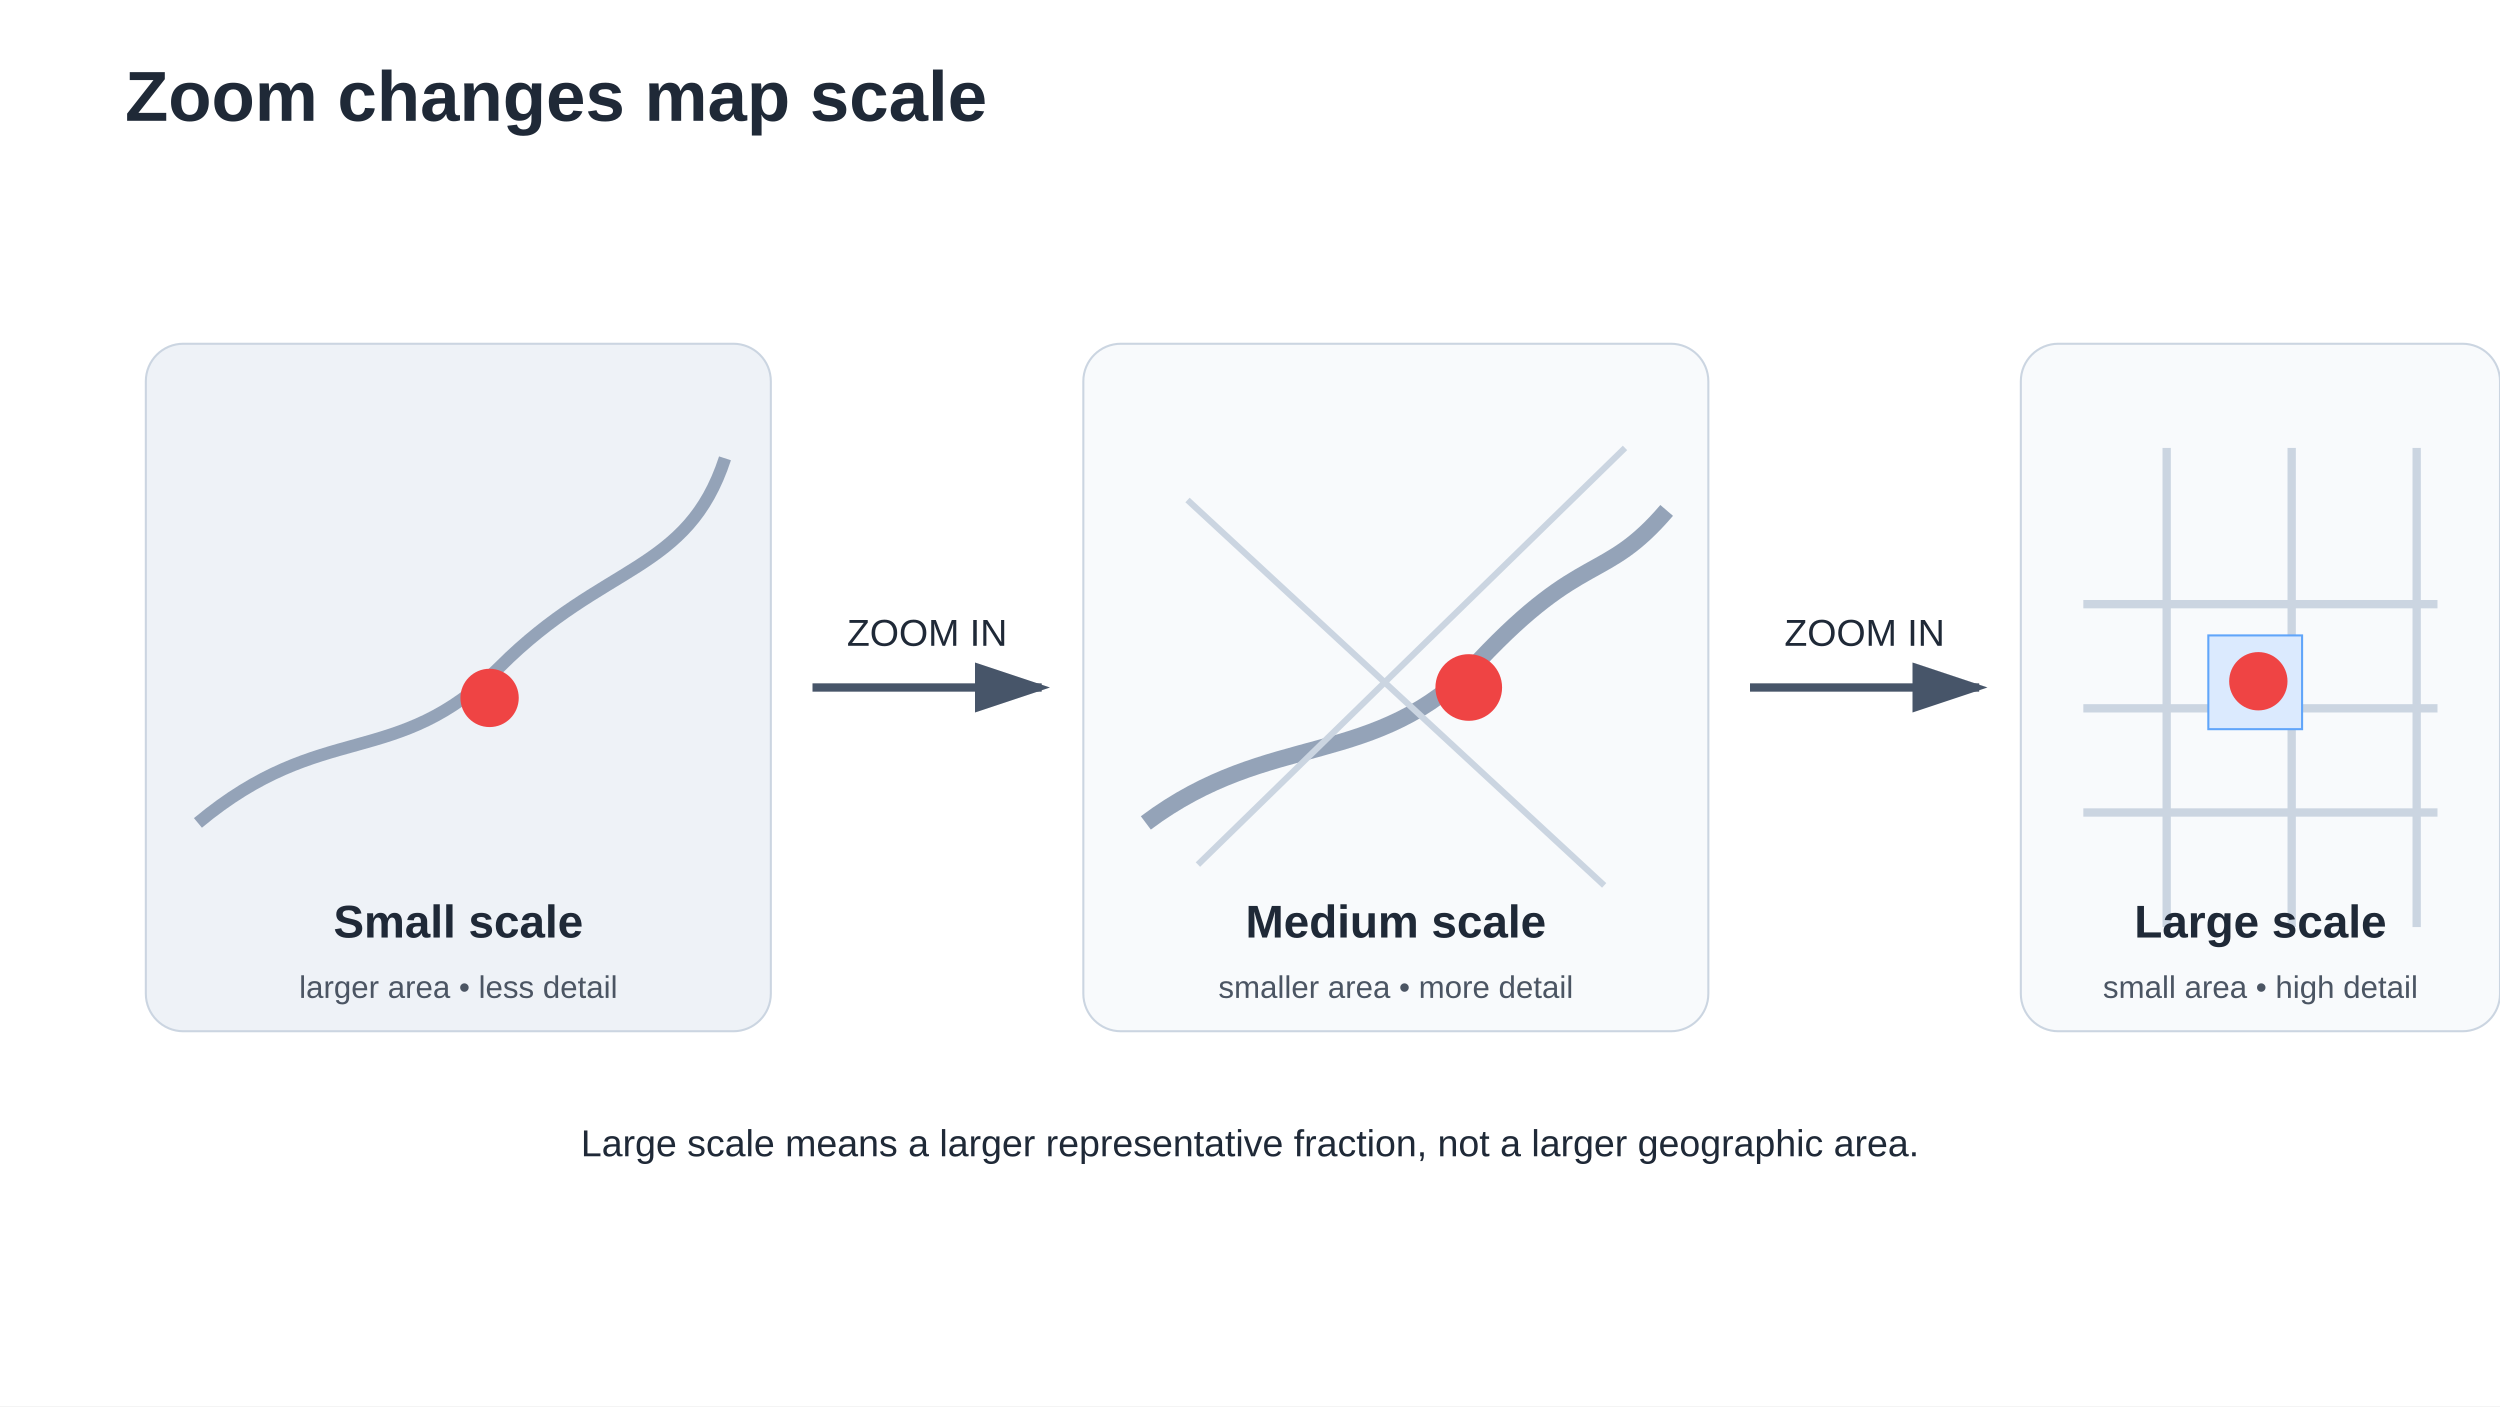
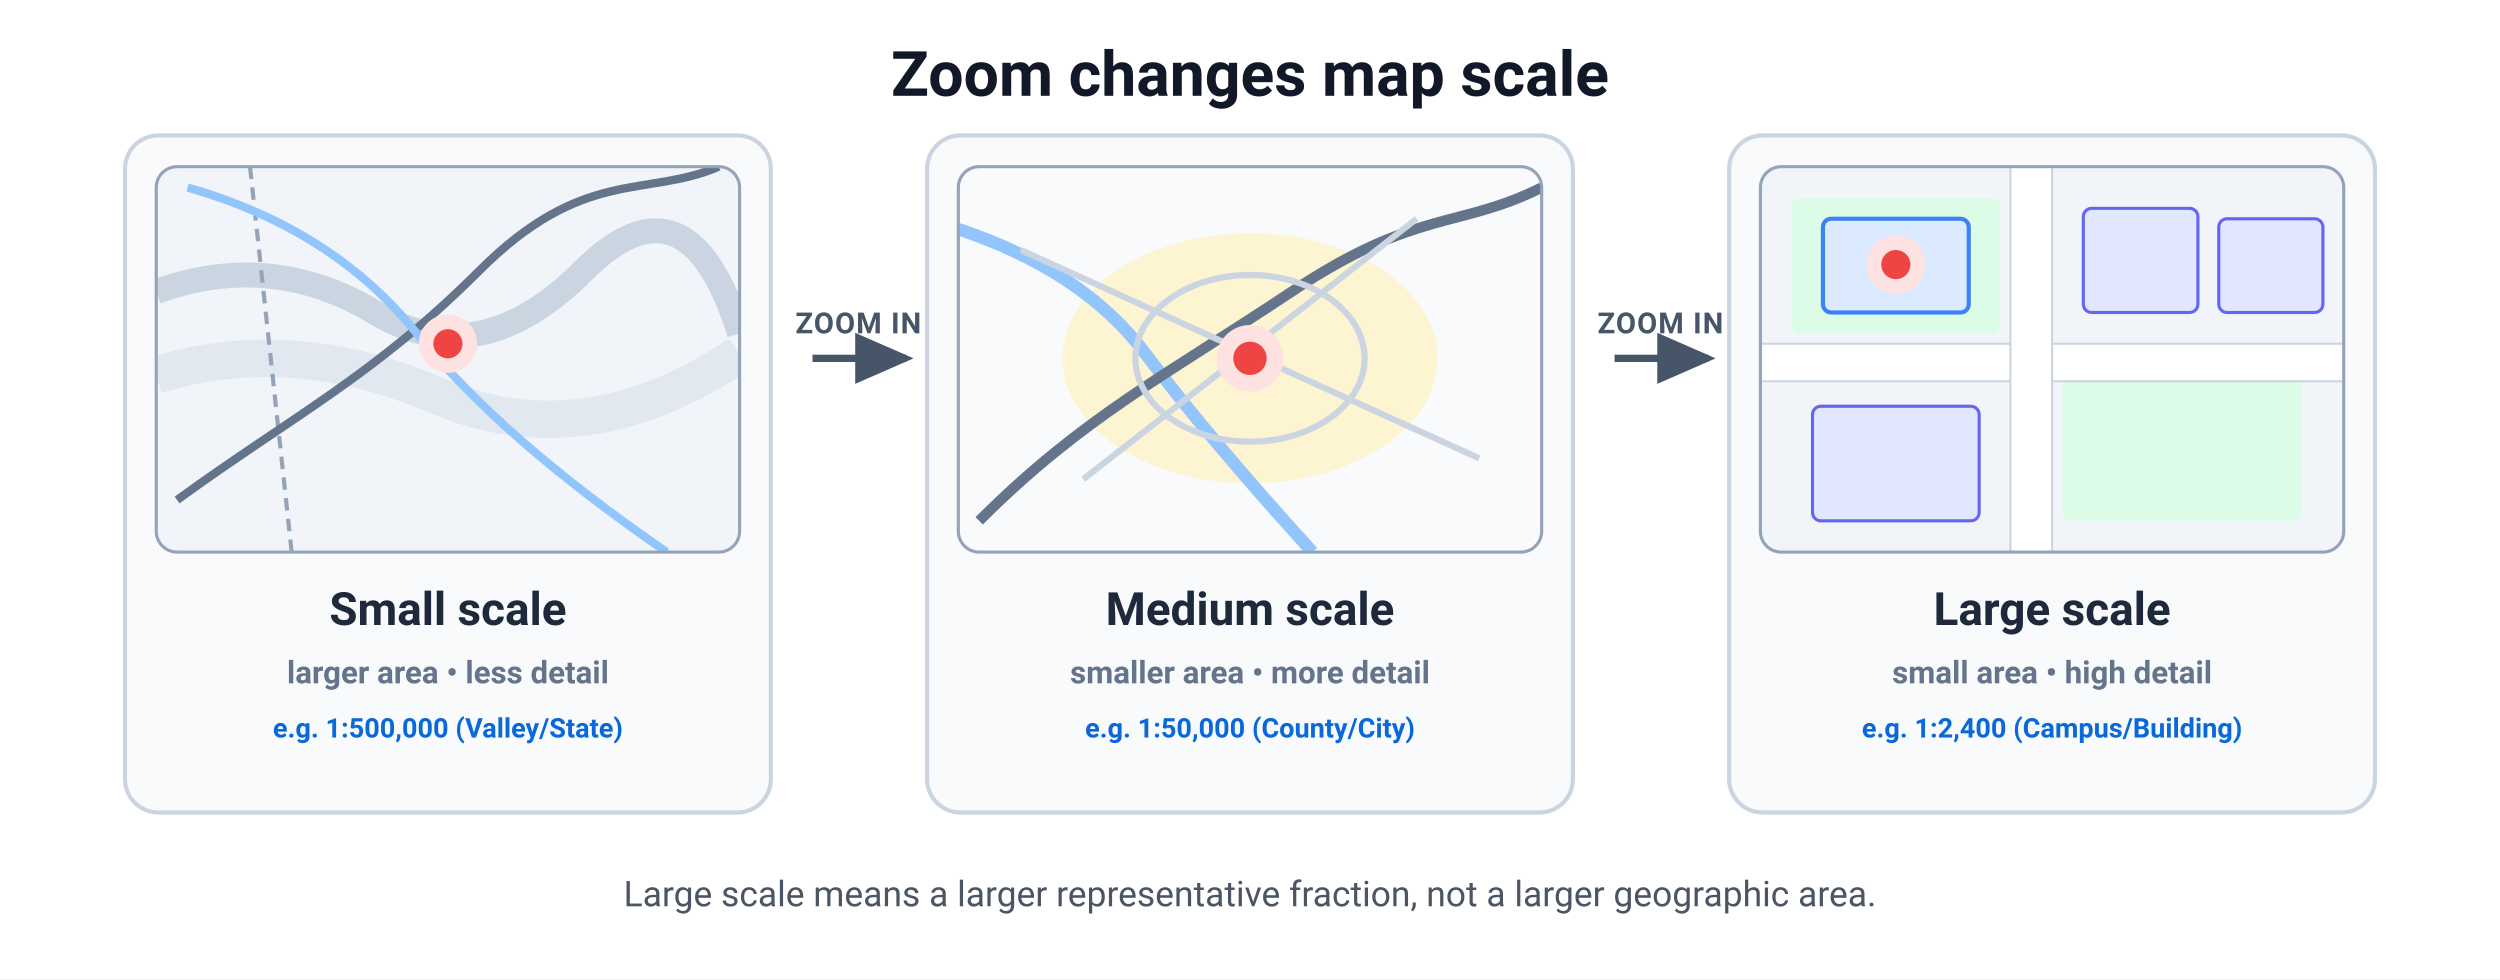
- <svg xmlns="http://www.w3.org/2000/svg" width="1200" height="675" viewBox="0 0 1200 675">
-   <rect width="1200" height="675" fill="#fff" />
-   <style>.t{font-family:Arial,Helvetica,sans-serif;fill:#1f2937}.h{font-size:34px;font-weight:700}.l{font-size:22px;font-weight:700}.m{font-size:18px}.sm{font-size:15px;fill:#4b5563}</style>
-   <text x="60" y="58" class="t h">Zoom changes map scale</text>
+ <svg xmlns="http://www.w3.org/2000/svg" width="1200" height="470" viewBox="0 0 1200 470">
+   <rect width="1200" height="470" fill="#ffffff" />
+   <style>
+     .t { font-family: -apple-system, BlinkMacSystemFont, "Segoe UI", Roboto, Helvetica, Arial, sans-serif; fill: #1f2937; }
+     .h { font-size: 30px; font-weight: 700; fill: #111827; }
+     .l { font-size: 22px; font-weight: 700; fill: #1e293b; }
+     .m { font-size: 17px; fill: #4b5563; }
+     .sm { font-size: 15px; fill: #64748b; font-weight: 600; }
+     .scale-tag { font-size: 13px; font-weight: 700; fill: #0969da; }
+     .zoom-text { font-size: 14px; font-weight: 700; fill: #475569; letter-spacing: 0.5px; }
+   </style>
+   <text x="600" y="46" text-anchor="middle" class="t h">Zoom changes map scale</text>
  <defs>
-     <marker id="a" markerWidth="10" markerHeight="10" refX="8" refY="3" orient="auto">
-       <path d="M0,0 L0,6 L9,3 z" fill="#475569" />
+     <marker id="zoom-arrow" markerWidth="10" markerHeight="10" refX="7" refY="3.5" orient="auto">
+       <polygon points="0 0, 8 3.5, 0 7" fill="#475569" />
    </marker>
+     <clipPath id="clip-small">
+       <rect x="75" y="80" width="280" height="185" rx="10" />
+     </clipPath>
+     <clipPath id="clip-med">
+       <rect x="460" y="80" width="280" height="185" rx="10" />
+     </clipPath>
+     <clipPath id="clip-large">
+       <rect x="845" y="80" width="280" height="185" rx="10" />
+     </clipPath>
  </defs>
-   <g transform="translate(70,165)">
-     <rect width="300" height="330" rx="18" fill="#eef2f7" stroke="#cbd5e1" />
-     <path d="M25 230 C85 180 120 205 170 155 S260 110 278 55" fill="none" stroke="#94a3b8" stroke-width="6" />
-     <circle cx="165" cy="170" r="14" fill="#ef4444" />
-     <text x="150" y="285" text-anchor="middle" class="t l">Small scale</text>
-     <text x="150" y="314" text-anchor="middle" class="t sm">larger area • less detail</text>
-     <line x1="320" y1="165" x2="430" y2="165" stroke="#475569" stroke-width="4" marker-end="url(#a)" />
-     <text x="375" y="145" text-anchor="middle" class="t m">ZOOM IN</text>
-     <rect x="450" width="300" height="330" rx="18" fill="#f8fafc" stroke="#cbd5e1" />
-     <path d="M480 230 C540 185 590 205 640 152 S700 115 730 80" fill="none" stroke="#94a3b8" stroke-width="8" />
-     <path d="M500 75 L700 260 M505 250 L710 50" stroke="#cbd5e1" stroke-width="3" />
-     <circle cx="635" cy="165" r="16" fill="#ef4444" />
-     <text x="600" y="285" text-anchor="middle" class="t l">Medium scale</text>
-     <text x="600" y="314" text-anchor="middle" class="t sm">smaller area • more detail</text>
-     <line x1="770" y1="165" x2="880" y2="165" stroke="#475569" stroke-width="4" marker-end="url(#a)" />
-     <text x="825" y="145" text-anchor="middle" class="t m">ZOOM IN</text>
-     <rect x="900" width="230" height="330" rx="18" fill="#f8fafc" stroke="#cbd5e1" />
-     <path d="M930 225 L1100 225 M930 175 L1100 175 M930 125 L1100 125 M970 50 L970 280 M1030 50 L1030 280 M1090 50 L1090 280" stroke="#cbd5e1" stroke-width="4" />
-     <rect x="990" y="140" width="45" height="45" fill="#dbeafe" stroke="#60a5fa" />
-     <circle cx="1014" cy="162" r="14" fill="#ef4444" />
-     <text x="1015" y="285" text-anchor="middle" class="t l">Large scale</text>
-     <text x="1015" y="314" text-anchor="middle" class="t sm">small area • high detail</text>
+   <rect x="60" y="65" width="310" height="325" rx="16" fill="#f8fafc" stroke="#cbd5e1" stroke-width="2" />
+   <g clip-path="url(#clip-small)">
+     <rect x="75" y="80" width="280" height="185" fill="#f1f5f9" />
+     <path d="M75 140 Q130 120 180 150 T280 130 T355 160" fill="none" stroke="#cbd5e1" stroke-width="12" />
+     <path d="M75 180 Q140 160 210 190 T355 170" fill="none" stroke="#e2e8f0" stroke-width="18" />
+     <path d="M120 80 L140 265" stroke="#94a3b8" stroke-width="2" stroke-dasharray="6,4" />
+     <path d="M85 240 C140 200 180 180 230 130 S310 95 345 80" fill="none" stroke="#64748b" stroke-width="4" />
+     <path d="M90 90 Q160 110 200 160 T320 265" fill="none" stroke="#93c5fd" stroke-width="4" />
+     <circle cx="215" cy="165" r="14" fill="#fee2e2" />
+     <circle cx="215" cy="165" r="7" fill="#ef4444" />
  </g>
-   <text x="600" y="555" text-anchor="middle" class="t m">Large scale means a larger representative fraction, not a larger geographic area.</text>
+   <rect x="75" y="80" width="280" height="185" rx="10" fill="none" stroke="#94a3b8" stroke-width="1.5" />
+   <text x="215" y="300" text-anchor="middle" class="t l">Small scale</text>
+   <text x="215" y="328" text-anchor="middle" class="t sm">larger area • less detail</text>
+   <text x="215" y="354" text-anchor="middle" class="t scale-tag">e.g. 1:500,000 (Valley/State)</text>
+   <g transform="translate(385, 172)">
+     <text x="27" y="-12" text-anchor="middle" class="t zoom-text">ZOOM IN</text>
+     <line x1="5" y1="0" x2="50" y2="0" stroke="#475569" stroke-width="3.5" marker-end="url(#zoom-arrow)" />
+   </g>
+   <rect x="445" y="65" width="310" height="325" rx="16" fill="#f8fafc" stroke="#cbd5e1" stroke-width="2" />
+   <g clip-path="url(#clip-med)">
+     <rect x="460" y="80" width="280" height="185" fill="#f8fafc" />
+     <ellipse cx="600" cy="172" rx="90" ry="60" fill="#fef3c7" opacity="0.8" />
+     <path d="M460 110 Q520 130 550 170 T630 265" fill="none" stroke="#93c5fd" stroke-width="6" />
+     <path d="M470 250 C520 200 560 180 620 140 S700 110 740 90" fill="none" stroke="#64748b" stroke-width="5" />
+     <ellipse cx="600" cy="172" rx="55" ry="40" fill="none" stroke="#cbd5e1" stroke-width="3" />
+     <line x1="490" y1="120" x2="710" y2="220" stroke="#cbd5e1" stroke-width="3" />
+     <line x1="520" y1="230" x2="680" y2="105" stroke="#cbd5e1" stroke-width="3" />
+     <circle cx="600" cy="172" r="16" fill="#fee2e2" />
+     <circle cx="600" cy="172" r="8" fill="#ef4444" />
+   </g>
+   <rect x="460" y="80" width="280" height="185" rx="10" fill="none" stroke="#94a3b8" stroke-width="1.5" />
+   <text x="600" y="300" text-anchor="middle" class="t l">Medium scale</text>
+   <text x="600" y="328" text-anchor="middle" class="t sm">smaller area • more detail</text>
+   <text x="600" y="354" text-anchor="middle" class="t scale-tag">e.g. 1:50,000 (County/City)</text>
+   <g transform="translate(770, 172)">
+     <text x="27" y="-12" text-anchor="middle" class="t zoom-text">ZOOM IN</text>
+     <line x1="5" y1="0" x2="50" y2="0" stroke="#475569" stroke-width="3.5" marker-end="url(#zoom-arrow)" />
+   </g>
+   <rect x="830" y="65" width="310" height="325" rx="16" fill="#f8fafc" stroke="#cbd5e1" stroke-width="2" />
+   <g clip-path="url(#clip-large)">
+     <rect x="845" y="80" width="280" height="185" fill="#f1f5f9" />
+     <rect x="860" y="95" width="100" height="65" rx="4" fill="#dcfce7" />
+     <rect x="990" y="180" width="115" height="70" rx="4" fill="#dcfce7" />
+     <rect x="845" y="165" width="280" height="18" fill="#ffffff" stroke="#cbd5e1" stroke-width="1" />
+     <rect x="965" y="80" width="20" height="185" fill="#ffffff" stroke="#cbd5e1" stroke-width="1" />
+     <rect x="875" y="105" width="70" height="45" rx="4" fill="#dbeafe" stroke="#3b82f6" stroke-width="2" />
+     <rect x="1000" y="100" width="55" height="50" rx="4" fill="#e0e7ff" stroke="#6366f1" stroke-width="1.5" />
+     <rect x="1065" y="105" width="50" height="45" rx="4" fill="#e0e7ff" stroke="#6366f1" stroke-width="1.5" />
+     <rect x="870" y="195" width="80" height="55" rx="4" fill="#e0e7ff" stroke="#6366f1" stroke-width="1.5" />
+     <circle cx="910" cy="127" r="14" fill="#fee2e2" />
+     <circle cx="910" cy="127" r="7" fill="#ef4444" />
+   </g>
+   <rect x="845" y="80" width="280" height="185" rx="10" fill="none" stroke="#94a3b8" stroke-width="1.5" />
+   <text x="985" y="300" text-anchor="middle" class="t l">Large scale</text>
+   <text x="985" y="328" text-anchor="middle" class="t sm">small area • high detail</text>
+   <text x="985" y="354" text-anchor="middle" class="t scale-tag">e.g. 1:2,400 (Campus/Building)</text>
+   <text x="600" y="435" text-anchor="middle" class="t m">Large scale means a larger representative fraction, not a larger geographic area.</text>
</svg>
